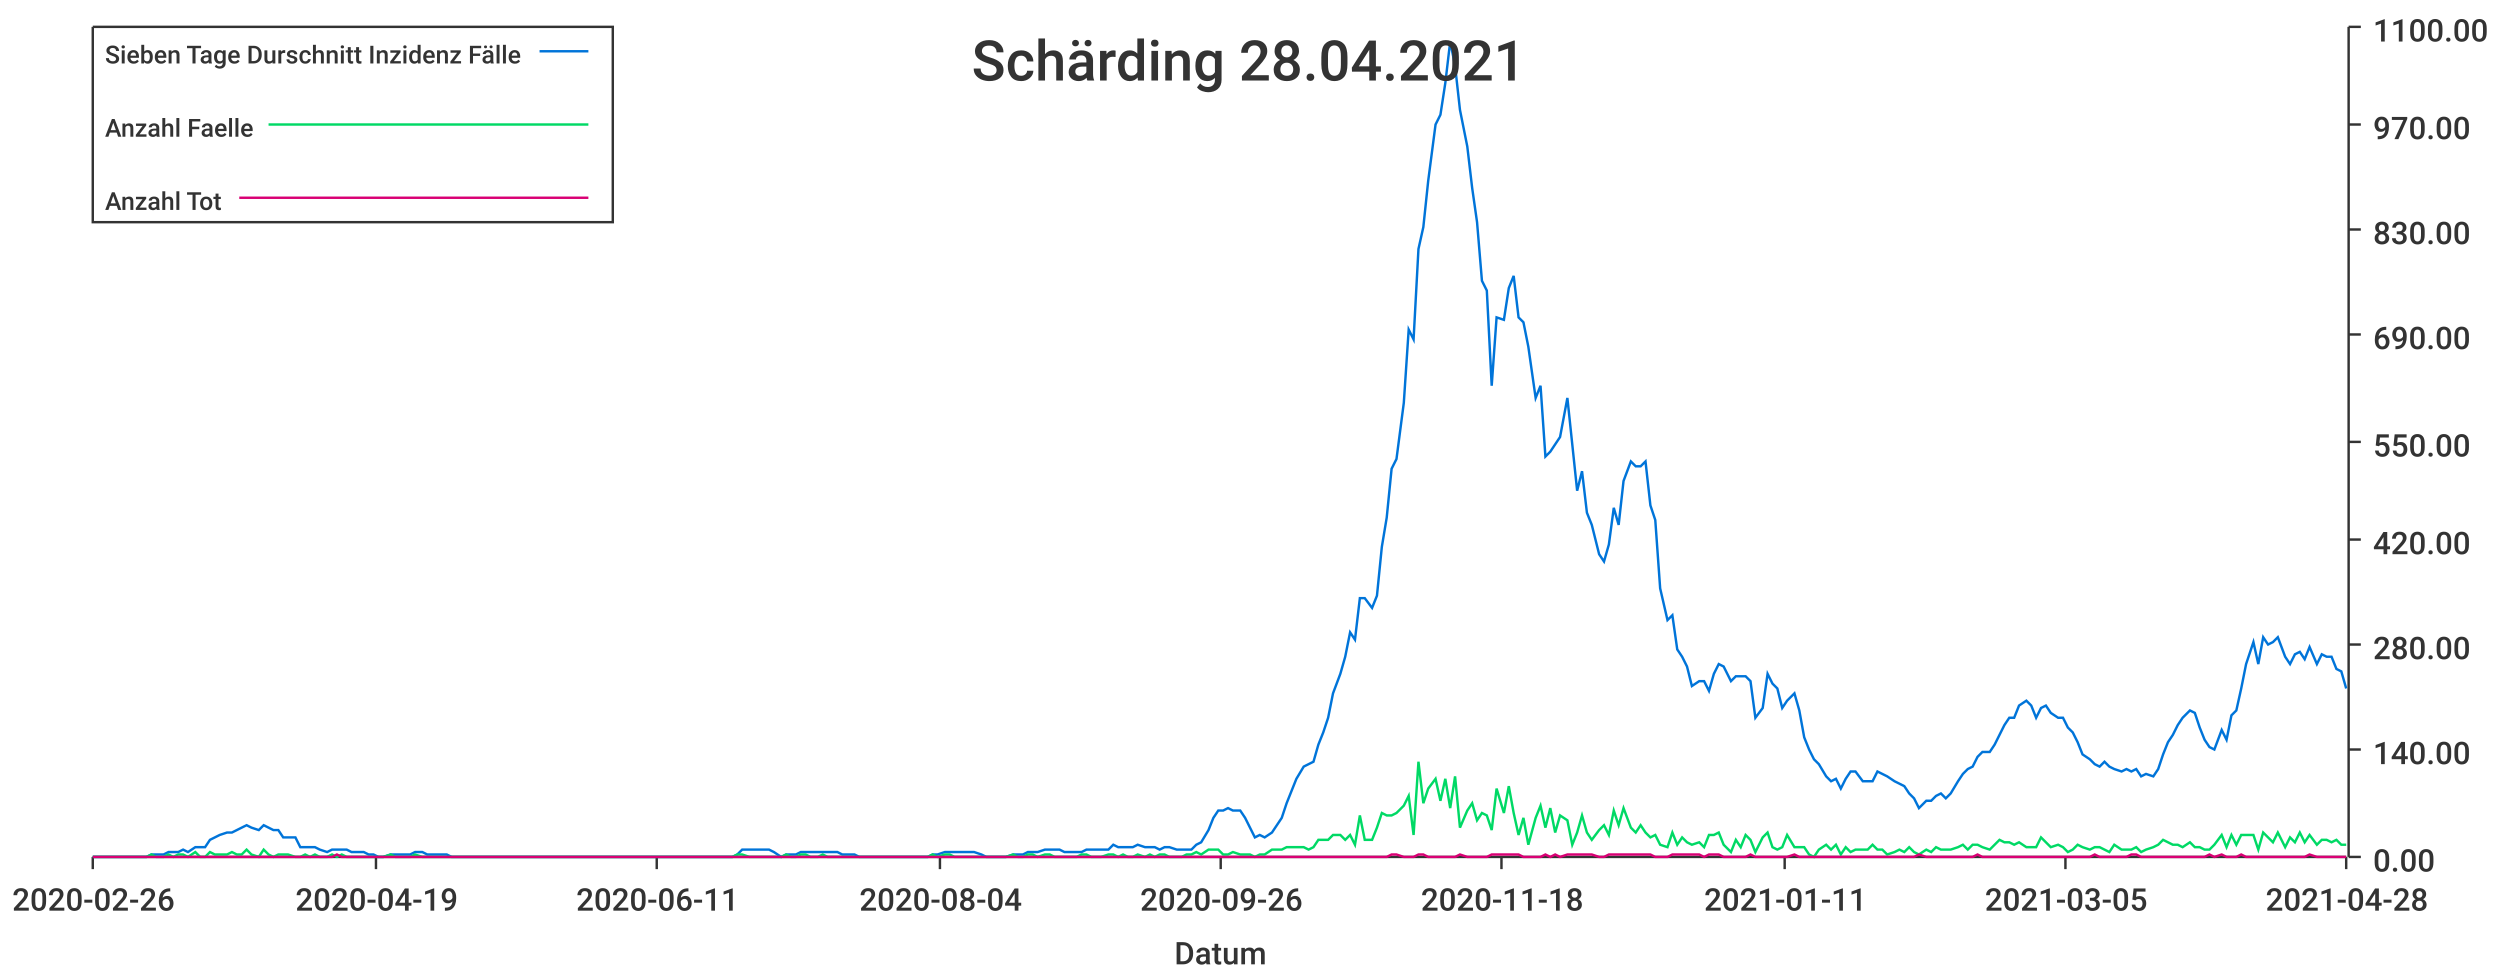
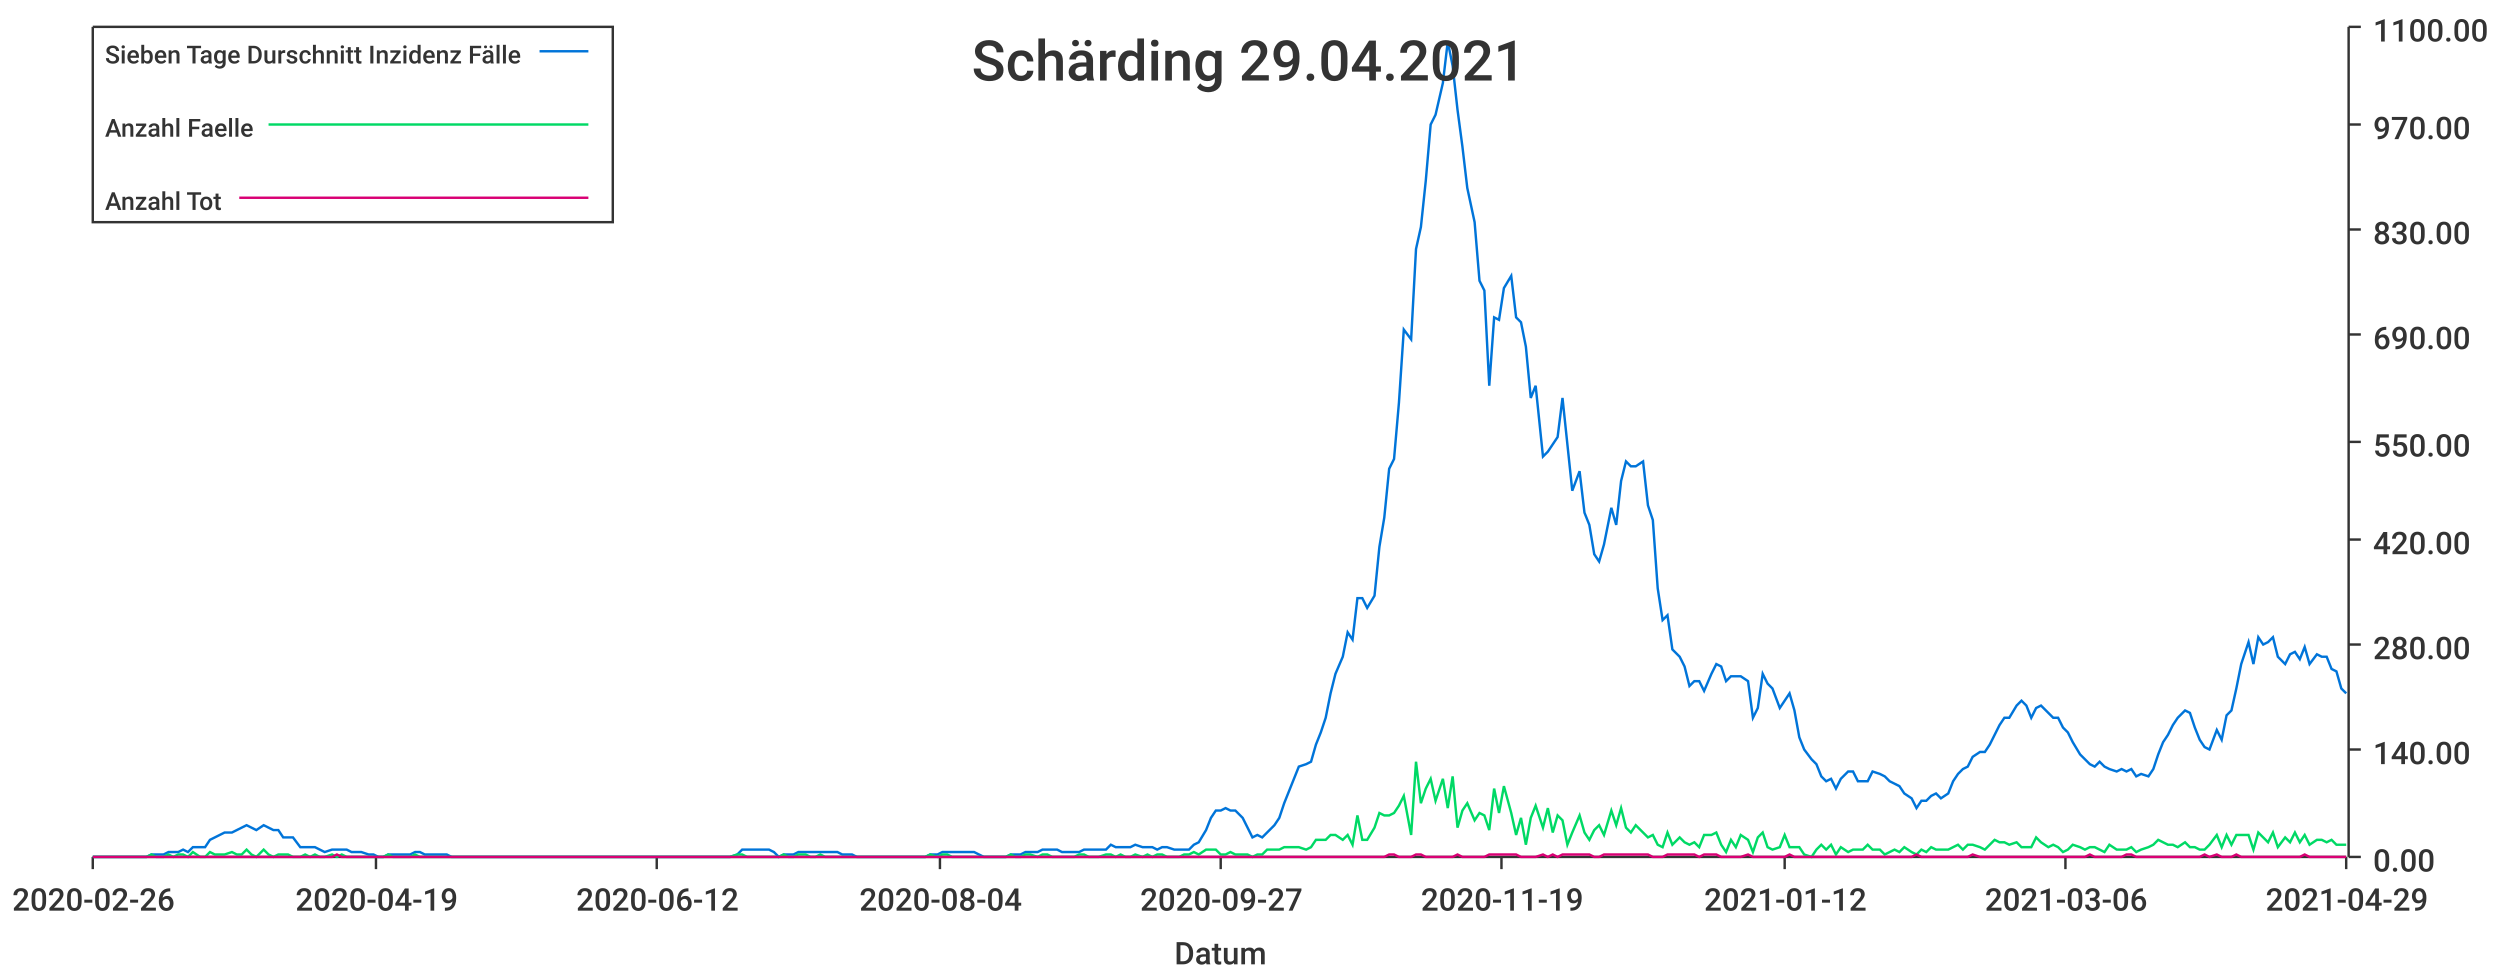
<svg xmlns="http://www.w3.org/2000/svg" width="1024" height="400">\n<path d="M 0 0 L 1024 0 L 1024 400 L 0 400 L 0 0" style="stroke-width:0;stroke:rgba(255,255,255,1.0);fill:rgba(255,255,255,1.0)" />
  <path d="M 38 11 L 961 11 L 961 351 L 38 351 L 38 11" style="stroke-width:0;stroke:rgba(255,255,255,1.0);fill:rgba(255,255,255,1.0)" />
  <path d="M 38 351 L 961 351" style="stroke-width:1;stroke:rgba(51,51,51,1.0);fill:none" />
  <path d="M 38 351 L 38 356" style="stroke-width:1;stroke:rgba(51,51,51,1.0);fill:none" />
  <text x="5" y="373" style="stroke-width:0;stroke:none;fill:rgba(51,51,51,1.0);font-size:12.8px;font-family:'Roboto Medium',sans-serif">2020-02-26</text>
  <path d="M 154 351 L 154 356" style="stroke-width:1;stroke:rgba(51,51,51,1.0);fill:none" />
  <text x="121" y="373" style="stroke-width:0;stroke:none;fill:rgba(51,51,51,1.0);font-size:12.8px;font-family:'Roboto Medium',sans-serif">2020-04-19</text>
  <path d="M 269 351 L 269 356" style="stroke-width:1;stroke:rgba(51,51,51,1.0);fill:none" />
-   <text x="236" y="373" style="stroke-width:0;stroke:none;fill:rgba(51,51,51,1.0);font-size:12.8px;font-family:'Roboto Medium',sans-serif">2020-06-11</text>
+   <text x="236" y="373" style="stroke-width:0;stroke:none;fill:rgba(51,51,51,1.0);font-size:12.8px;font-family:'Roboto Medium',sans-serif">2020-06-12</text>
  <path d="M 385 351 L 385 356" style="stroke-width:1;stroke:rgba(51,51,51,1.0);fill:none" />
  <text x="352" y="373" style="stroke-width:0;stroke:none;fill:rgba(51,51,51,1.0);font-size:12.8px;font-family:'Roboto Medium',sans-serif">2020-08-04</text>
  <path d="M 500 351 L 500 356" style="stroke-width:1;stroke:rgba(51,51,51,1.0);fill:none" />
-   <text x="467" y="373" style="stroke-width:0;stroke:none;fill:rgba(51,51,51,1.0);font-size:12.8px;font-family:'Roboto Medium',sans-serif">2020-09-26</text>
+   <text x="467" y="373" style="stroke-width:0;stroke:none;fill:rgba(51,51,51,1.0);font-size:12.8px;font-family:'Roboto Medium',sans-serif">2020-09-27</text>
  <path d="M 615 351 L 615 356" style="stroke-width:1;stroke:rgba(51,51,51,1.0);fill:none" />
-   <text x="582" y="373" style="stroke-width:0;stroke:none;fill:rgba(51,51,51,1.0);font-size:12.8px;font-family:'Roboto Medium',sans-serif">2020-11-18</text>
+   <text x="582" y="373" style="stroke-width:0;stroke:none;fill:rgba(51,51,51,1.0);font-size:12.8px;font-family:'Roboto Medium',sans-serif">2020-11-19</text>
  <path d="M 731 351 L 731 356" style="stroke-width:1;stroke:rgba(51,51,51,1.0);fill:none" />
-   <text x="698" y="373" style="stroke-width:0;stroke:none;fill:rgba(51,51,51,1.0);font-size:12.8px;font-family:'Roboto Medium',sans-serif">2021-01-11</text>
+   <text x="698" y="373" style="stroke-width:0;stroke:none;fill:rgba(51,51,51,1.0);font-size:12.8px;font-family:'Roboto Medium',sans-serif">2021-01-12</text>
  <path d="M 846 351 L 846 356" style="stroke-width:1;stroke:rgba(51,51,51,1.0);fill:none" />
-   <text x="813" y="373" style="stroke-width:0;stroke:none;fill:rgba(51,51,51,1.0);font-size:12.8px;font-family:'Roboto Medium',sans-serif">2021-03-05</text>
+   <text x="813" y="373" style="stroke-width:0;stroke:none;fill:rgba(51,51,51,1.0);font-size:12.8px;font-family:'Roboto Medium',sans-serif">2021-03-06</text>
  <path d="M 961 351 L 961 356" style="stroke-width:1;stroke:rgba(51,51,51,1.0);fill:none" />
-   <text x="928" y="373" style="stroke-width:0;stroke:none;fill:rgba(51,51,51,1.0);font-size:12.8px;font-family:'Roboto Medium',sans-serif">2021-04-28</text>
+   <text x="928" y="373" style="stroke-width:0;stroke:none;fill:rgba(51,51,51,1.0);font-size:12.8px;font-family:'Roboto Medium',sans-serif">2021-04-29</text>
  <text x="481" y="395" style="stroke-width:0;stroke:none;fill:rgba(51,51,51,1.0);font-size:12.8px;font-family:'Roboto Medium',sans-serif">Datum</text>
  <path d="M 962 351 L 962 11" style="stroke-width:1;stroke:rgba(51,51,51,1.0);fill:none" />
  <path d="M 962 351 L 967 351" style="stroke-width:1;stroke:rgba(51,51,51,1.0);fill:none" />
  <text x="972" y="357" style="stroke-width:0;stroke:none;fill:rgba(51,51,51,1.0);font-size:12.8px;font-family:'Roboto Medium',sans-serif">0.00</text>
  <path d="M 962 307 L 967 307" style="stroke-width:1;stroke:rgba(51,51,51,1.0);fill:none" />
  <text x="972" y="313" style="stroke-width:0;stroke:none;fill:rgba(51,51,51,1.0);font-size:12.8px;font-family:'Roboto Medium',sans-serif">140.00</text>
  <path d="M 962 264 L 967 264" style="stroke-width:1;stroke:rgba(51,51,51,1.0);fill:none" />
  <text x="972" y="270" style="stroke-width:0;stroke:none;fill:rgba(51,51,51,1.0);font-size:12.8px;font-family:'Roboto Medium',sans-serif">280.00</text>
  <path d="M 962 221 L 967 221" style="stroke-width:1;stroke:rgba(51,51,51,1.0);fill:none" />
  <text x="972" y="227" style="stroke-width:0;stroke:none;fill:rgba(51,51,51,1.0);font-size:12.8px;font-family:'Roboto Medium',sans-serif">420.00</text>
  <path d="M 962 181 L 967 181" style="stroke-width:1;stroke:rgba(51,51,51,1.0);fill:none" />
  <text x="972" y="187" style="stroke-width:0;stroke:none;fill:rgba(51,51,51,1.0);font-size:12.8px;font-family:'Roboto Medium',sans-serif">550.00</text>
  <path d="M 962 137 L 967 137" style="stroke-width:1;stroke:rgba(51,51,51,1.0);fill:none" />
  <text x="972" y="143" style="stroke-width:0;stroke:none;fill:rgba(51,51,51,1.0);font-size:12.8px;font-family:'Roboto Medium',sans-serif">690.00</text>
  <path d="M 962 94 L 967 94" style="stroke-width:1;stroke:rgba(51,51,51,1.0);fill:none" />
  <text x="972" y="100" style="stroke-width:0;stroke:none;fill:rgba(51,51,51,1.0);font-size:12.8px;font-family:'Roboto Medium',sans-serif">830.00</text>
  <path d="M 962 51 L 967 51" style="stroke-width:1;stroke:rgba(51,51,51,1.0);fill:none" />
  <text x="972" y="57" style="stroke-width:0;stroke:none;fill:rgba(51,51,51,1.0);font-size:12.8px;font-family:'Roboto Medium',sans-serif">970.00</text>
  <path d="M 962 11 L 967 11" style="stroke-width:1;stroke:rgba(51,51,51,1.0);fill:none" />
  <text x="972" y="17" style="stroke-width:0;stroke:none;fill:rgba(51,51,51,1.0);font-size:12.8px;font-family:'Roboto Medium',sans-serif">1100.00</text>
-   <path d="M 38 351 L 41 351 L 43 351 L 45 351 L 47 351 L 49 351 L 51 351 L 54 351 L 56 351 L 58 351 L 60 351 L 62 350 L 64 350 L 67 350 L 69 349 L 71 349 L 73 349 L 75 348 L 77 349 L 80 347 L 82 347 L 84 347 L 86 344 L 88 343 L 90 342 L 93 341 L 95 341 L 97 340 L 99 339 L 101 338 L 103 339 L 106 340 L 108 338 L 110 339 L 112 340 L 114 340 L 116 343 L 118 343 L 121 343 L 123 347 L 125 347 L 127 347 L 129 347 L 131 348 L 134 349 L 136 348 L 138 348 L 140 348 L 142 348 L 144 349 L 147 349 L 149 349 L 151 350 L 153 350 L 155 351 L 157 351 L 160 350 L 162 350 L 164 350 L 166 350 L 168 350 L 170 349 L 173 349 L 175 350 L 177 350 L 179 350 L 181 350 L 183 350 L 185 351 L 188 351 L 190 351 L 192 351 L 194 351 L 196 351 L 198 351 L 201 351 L 203 351 L 205 351 L 207 351 L 209 351 L 211 351 L 214 351 L 216 351 L 218 351 L 220 351 L 222 351 L 224 351 L 227 351 L 229 351 L 231 351 L 233 351 L 235 351 L 237 351 L 240 351 L 242 351 L 244 351 L 246 351 L 248 351 L 250 351 L 252 351 L 255 351 L 257 351 L 259 351 L 261 351 L 263 351 L 265 351 L 268 351 L 270 351 L 272 351 L 274 351 L 276 351 L 278 351 L 281 351 L 283 351 L 285 351 L 287 351 L 289 351 L 291 351 L 294 351 L 296 351 L 298 351 L 300 351 L 302 350 L 304 348 L 307 348 L 309 348 L 311 348 L 313 348 L 315 348 L 317 349 L 320 351 L 322 350 L 324 350 L 326 350 L 328 349 L 330 349 L 332 349 L 335 349 L 337 349 L 339 349 L 341 349 L 343 349 L 345 350 L 348 350 L 350 350 L 352 351 L 354 351 L 356 351 L 358 351 L 361 351 L 363 351 L 365 351 L 367 351 L 369 351 L 371 351 L 374 351 L 376 351 L 378 351 L 380 351 L 382 350 L 384 350 L 387 349 L 389 349 L 391 349 L 393 349 L 395 349 L 397 349 L 399 349 L 402 350 L 404 351 L 406 351 L 408 351 L 410 351 L 412 351 L 415 350 L 417 350 L 419 350 L 421 349 L 423 349 L 425 349 L 428 348 L 430 348 L 432 348 L 434 348 L 436 349 L 438 349 L 441 349 L 443 349 L 445 348 L 447 348 L 449 348 L 451 348 L 454 348 L 456 346 L 458 347 L 460 347 L 462 347 L 464 347 L 466 346 L 469 347 L 471 347 L 473 347 L 475 348 L 477 347 L 479 347 L 482 348 L 484 348 L 486 348 L 488 348 L 490 346 L 492 345 L 495 340 L 497 335 L 499 332 L 501 332 L 503 331 L 505 332 L 508 332 L 510 335 L 512 339 L 514 343 L 516 342 L 518 343 L 521 341 L 523 338 L 525 335 L 527 329 L 529 324 L 531 319 L 534 314 L 536 313 L 538 312 L 540 305 L 542 300 L 544 294 L 546 284 L 549 276 L 551 269 L 553 259 L 555 262 L 557 245 L 559 245 L 562 249 L 564 244 L 566 224 L 568 212 L 570 192 L 572 188 L 575 165 L 577 135 L 579 139 L 581 102 L 583 93 L 585 74 L 588 51 L 590 47 L 592 34 L 594 17 L 596 27 L 598 45 L 601 60 L 603 77 L 605 91 L 607 115 L 609 119 L 611 158 L 613 130 L 616 131 L 618 118 L 620 113 L 622 130 L 624 132 L 626 142 L 629 163 L 631 158 L 633 187 L 635 185 L 637 182 L 639 179 L 642 163 L 644 182 L 646 201 L 648 193 L 650 210 L 652 215 L 655 227 L 657 230 L 659 223 L 661 208 L 663 215 L 665 197 L 668 189 L 670 191 L 672 191 L 674 189 L 676 207 L 678 213 L 680 241 L 683 254 L 685 252 L 687 266 L 689 269 L 691 273 L 693 281 L 696 279 L 698 279 L 700 283 L 702 276 L 704 272 L 706 273 L 709 279 L 711 277 L 713 277 L 715 277 L 717 279 L 719 294 L 722 290 L 724 276 L 726 280 L 728 282 L 730 290 L 732 287 L 735 284 L 737 291 L 739 302 L 741 307 L 743 311 L 745 313 L 748 318 L 750 320 L 752 319 L 754 323 L 756 319 L 758 316 L 760 316 L 763 320 L 765 320 L 767 320 L 769 316 L 771 317 L 773 318 L 776 320 L 778 321 L 780 322 L 782 325 L 784 327 L 786 331 L 789 328 L 791 328 L 793 326 L 795 325 L 797 327 L 799 325 L 802 320 L 804 317 L 806 315 L 808 314 L 810 310 L 812 308 L 815 308 L 817 305 L 819 301 L 821 297 L 823 294 L 825 294 L 827 289 L 830 287 L 832 289 L 834 294 L 836 290 L 838 289 L 840 292 L 843 294 L 845 294 L 847 298 L 849 300 L 851 304 L 853 309 L 856 311 L 858 313 L 860 314 L 862 312 L 864 314 L 866 315 L 869 316 L 871 315 L 873 316 L 875 315 L 877 318 L 879 317 L 882 318 L 884 315 L 886 309 L 888 304 L 890 301 L 892 297 L 894 294 L 897 291 L 899 292 L 901 298 L 903 303 L 905 306 L 907 307 L 910 299 L 912 303 L 914 293 L 916 291 L 918 282 L 920 272 L 923 263 L 925 272 L 927 261 L 929 264 L 931 263 L 933 261 L 936 269 L 938 272 L 940 268 L 942 267 L 944 270 L 946 265 L 949 272 L 951 268 L 953 269 L 955 269 L 957 274 L 959 275 L 961 282" style="stroke-width:1;stroke:rgba(0,116,217,1.0);fill:none" />
-   <path d="M 38 351 L 41 351 L 43 351 L 45 351 L 47 351 L 49 351 L 51 351 L 54 351 L 56 351 L 58 351 L 60 351 L 62 350 L 64 351 L 67 351 L 69 350 L 71 351 L 73 350 L 75 350 L 77 351 L 80 349 L 82 351 L 84 351 L 86 349 L 88 350 L 90 350 L 93 350 L 95 349 L 97 350 L 99 350 L 101 348 L 103 350 L 106 351 L 108 348 L 110 350 L 112 351 L 114 350 L 116 350 L 118 350 L 121 351 L 123 351 L 125 350 L 127 351 L 129 350 L 131 351 L 134 351 L 136 350 L 138 351 L 140 350 L 142 351 L 144 351 L 147 351 L 149 351 L 151 351 L 153 351 L 155 351 L 157 351 L 160 350 L 162 351 L 164 351 L 166 351 L 168 351 L 170 350 L 173 351 L 175 351 L 177 351 L 179 351 L 181 351 L 183 351 L 185 351 L 188 351 L 190 351 L 192 351 L 194 351 L 196 351 L 198 351 L 201 351 L 203 351 L 205 351 L 207 351 L 209 351 L 211 351 L 214 351 L 216 351 L 218 351 L 220 351 L 222 351 L 224 351 L 227 351 L 229 351 L 231 351 L 233 351 L 235 351 L 237 351 L 240 351 L 242 351 L 244 351 L 246 351 L 248 351 L 250 351 L 252 351 L 255 351 L 257 351 L 259 351 L 261 351 L 263 351 L 265 351 L 268 351 L 270 351 L 272 351 L 274 351 L 276 351 L 278 351 L 281 351 L 283 351 L 285 351 L 287 351 L 289 351 L 291 351 L 294 351 L 296 351 L 298 351 L 300 351 L 302 350 L 304 350 L 307 351 L 309 351 L 311 351 L 313 351 L 315 351 L 317 351 L 320 351 L 322 350 L 324 351 L 326 351 L 328 350 L 330 350 L 332 351 L 335 351 L 337 350 L 339 351 L 341 351 L 343 351 L 345 351 L 348 351 L 350 351 L 352 351 L 354 351 L 356 351 L 358 351 L 361 351 L 363 351 L 365 351 L 367 351 L 369 351 L 371 351 L 374 351 L 376 351 L 378 351 L 380 351 L 382 350 L 384 351 L 387 350 L 389 350 L 391 351 L 393 351 L 395 351 L 397 351 L 399 351 L 402 351 L 404 351 L 406 351 L 408 351 L 410 351 L 412 351 L 415 350 L 417 351 L 419 351 L 421 350 L 423 350 L 425 351 L 428 350 L 430 350 L 432 351 L 434 351 L 436 351 L 438 351 L 441 351 L 443 350 L 445 350 L 447 351 L 449 351 L 451 351 L 454 350 L 456 350 L 458 351 L 460 350 L 462 351 L 464 351 L 466 350 L 469 351 L 471 350 L 473 351 L 475 350 L 477 350 L 479 351 L 482 351 L 484 351 L 486 350 L 488 350 L 490 349 L 492 350 L 495 348 L 497 348 L 499 348 L 501 350 L 503 350 L 505 349 L 508 350 L 510 350 L 512 350 L 514 351 L 516 350 L 518 350 L 521 348 L 523 348 L 525 348 L 527 347 L 529 347 L 531 347 L 534 347 L 536 348 L 538 347 L 540 344 L 542 344 L 544 344 L 546 342 L 549 342 L 551 344 L 553 342 L 555 346 L 557 334 L 559 344 L 562 344 L 564 339 L 566 333 L 568 334 L 570 334 L 572 333 L 575 330 L 577 326 L 579 342 L 581 312 L 583 329 L 585 323 L 588 319 L 590 328 L 592 319 L 594 331 L 596 318 L 598 339 L 601 332 L 603 329 L 605 336 L 607 333 L 609 334 L 611 340 L 613 323 L 616 333 L 618 322 L 620 333 L 622 342 L 624 335 L 626 346 L 629 335 L 631 330 L 633 339 L 635 331 L 637 341 L 639 334 L 642 336 L 644 346 L 646 341 L 648 334 L 650 341 L 652 344 L 655 340 L 657 338 L 659 342 L 661 332 L 663 338 L 665 331 L 668 339 L 670 341 L 672 338 L 674 341 L 676 343 L 678 342 L 680 346 L 683 347 L 685 341 L 687 346 L 689 343 L 691 345 L 693 346 L 696 345 L 698 347 L 700 342 L 702 342 L 704 341 L 706 346 L 709 349 L 711 344 L 713 347 L 715 342 L 717 344 L 719 349 L 722 343 L 724 341 L 726 347 L 728 348 L 730 347 L 732 342 L 735 347 L 737 347 L 739 347 L 741 350 L 743 351 L 745 348 L 748 346 L 750 348 L 752 346 L 754 350 L 756 347 L 758 349 L 760 348 L 763 348 L 765 348 L 767 346 L 769 348 L 771 348 L 773 350 L 776 349 L 778 348 L 780 349 L 782 347 L 784 349 L 786 350 L 789 348 L 791 349 L 793 347 L 795 348 L 797 348 L 799 348 L 802 347 L 804 346 L 806 348 L 808 346 L 810 346 L 812 347 L 815 348 L 817 346 L 819 344 L 821 345 L 823 345 L 825 346 L 827 345 L 830 347 L 832 347 L 834 347 L 836 343 L 838 345 L 840 347 L 843 346 L 845 347 L 847 349 L 849 348 L 851 346 L 853 347 L 856 348 L 858 347 L 860 347 L 862 348 L 864 349 L 866 346 L 869 348 L 871 348 L 873 348 L 875 347 L 877 349 L 879 348 L 882 347 L 884 346 L 886 344 L 888 345 L 890 346 L 892 346 L 894 347 L 897 345 L 899 347 L 901 347 L 903 348 L 905 348 L 907 346 L 910 342 L 912 347 L 914 342 L 916 346 L 918 342 L 920 342 L 923 342 L 925 348 L 927 341 L 929 343 L 931 345 L 933 341 L 936 347 L 938 343 L 940 345 L 942 341 L 944 345 L 946 342 L 949 346 L 951 344 L 953 344 L 955 345 L 957 344 L 959 346 L 961 346" style="stroke-width:1;stroke:rgba(0,217,101,1.0);fill:none" />
-   <path d="M 38 351 L 41 351 L 43 351 L 45 351 L 47 351 L 49 351 L 51 351 L 54 351 L 56 351 L 58 351 L 60 351 L 62 351 L 64 351 L 67 351 L 69 351 L 71 351 L 73 351 L 75 351 L 77 351 L 80 351 L 82 351 L 84 351 L 86 351 L 88 351 L 90 351 L 93 351 L 95 351 L 97 351 L 99 351 L 101 351 L 103 351 L 106 351 L 108 351 L 110 351 L 112 351 L 114 351 L 116 351 L 118 351 L 121 351 L 123 351 L 125 351 L 127 351 L 129 351 L 131 351 L 134 351 L 136 351 L 138 350 L 140 351 L 142 351 L 144 351 L 147 351 L 149 351 L 151 351 L 153 351 L 155 351 L 157 351 L 160 351 L 162 351 L 164 351 L 166 351 L 168 351 L 170 351 L 173 351 L 175 351 L 177 351 L 179 351 L 181 351 L 183 351 L 185 351 L 188 351 L 190 351 L 192 351 L 194 351 L 196 351 L 198 351 L 201 351 L 203 351 L 205 351 L 207 351 L 209 351 L 211 351 L 214 351 L 216 351 L 218 351 L 220 351 L 222 351 L 224 351 L 227 351 L 229 351 L 231 351 L 233 351 L 235 351 L 237 351 L 240 351 L 242 351 L 244 351 L 246 351 L 248 351 L 250 351 L 252 351 L 255 351 L 257 351 L 259 351 L 261 351 L 263 351 L 265 351 L 268 351 L 270 351 L 272 351 L 274 351 L 276 351 L 278 351 L 281 351 L 283 351 L 285 351 L 287 351 L 289 351 L 291 351 L 294 351 L 296 351 L 298 351 L 300 351 L 302 351 L 304 351 L 307 351 L 309 351 L 311 351 L 313 351 L 315 351 L 317 351 L 320 351 L 322 351 L 324 351 L 326 351 L 328 351 L 330 351 L 332 351 L 335 351 L 337 351 L 339 351 L 341 351 L 343 351 L 345 351 L 348 351 L 350 351 L 352 351 L 354 351 L 356 351 L 358 351 L 361 351 L 363 351 L 365 351 L 367 351 L 369 351 L 371 351 L 374 351 L 376 351 L 378 351 L 380 351 L 382 351 L 384 351 L 387 351 L 389 351 L 391 351 L 393 351 L 395 351 L 397 351 L 399 351 L 402 351 L 404 351 L 406 351 L 408 351 L 410 351 L 412 351 L 415 351 L 417 351 L 419 351 L 421 351 L 423 351 L 425 351 L 428 351 L 430 351 L 432 351 L 434 351 L 436 351 L 438 351 L 441 351 L 443 351 L 445 351 L 447 351 L 449 351 L 451 351 L 454 351 L 456 351 L 458 351 L 460 351 L 462 351 L 464 351 L 466 351 L 469 351 L 471 351 L 473 351 L 475 351 L 477 351 L 479 351 L 482 351 L 484 351 L 486 351 L 488 351 L 490 351 L 492 351 L 495 351 L 497 351 L 499 351 L 501 351 L 503 351 L 505 351 L 508 351 L 510 351 L 512 351 L 514 351 L 516 351 L 518 351 L 521 351 L 523 351 L 525 351 L 527 351 L 529 351 L 531 351 L 534 351 L 536 351 L 538 351 L 540 351 L 542 351 L 544 351 L 546 351 L 549 351 L 551 351 L 553 351 L 555 351 L 557 351 L 559 351 L 562 351 L 564 351 L 566 351 L 568 351 L 570 350 L 572 350 L 575 351 L 577 351 L 579 351 L 581 350 L 583 350 L 585 351 L 588 351 L 590 351 L 592 351 L 594 351 L 596 351 L 598 350 L 601 351 L 603 351 L 605 351 L 607 351 L 609 351 L 611 350 L 613 350 L 616 350 L 618 350 L 620 350 L 622 350 L 624 351 L 626 351 L 629 351 L 631 351 L 633 350 L 635 351 L 637 350 L 639 351 L 642 350 L 644 350 L 646 350 L 648 350 L 650 350 L 652 350 L 655 351 L 657 351 L 659 350 L 661 350 L 663 350 L 665 350 L 668 350 L 670 350 L 672 350 L 674 350 L 676 350 L 678 351 L 680 351 L 683 351 L 685 350 L 687 350 L 689 350 L 691 350 L 693 350 L 696 350 L 698 351 L 700 350 L 702 350 L 704 350 L 706 351 L 709 351 L 711 351 L 713 351 L 715 351 L 717 350 L 719 351 L 722 351 L 724 351 L 726 351 L 728 351 L 730 351 L 732 351 L 735 350 L 737 351 L 739 351 L 741 351 L 743 351 L 745 351 L 748 351 L 750 351 L 752 351 L 754 351 L 756 351 L 758 351 L 760 351 L 763 351 L 765 351 L 767 351 L 769 351 L 771 351 L 773 351 L 776 351 L 778 351 L 780 351 L 782 351 L 784 351 L 786 350 L 789 351 L 791 351 L 793 351 L 795 351 L 797 351 L 799 351 L 802 351 L 804 351 L 806 351 L 808 351 L 810 350 L 812 351 L 815 351 L 817 351 L 819 351 L 821 351 L 823 351 L 825 351 L 827 351 L 830 351 L 832 351 L 834 351 L 836 351 L 838 351 L 840 351 L 843 351 L 845 351 L 847 351 L 849 351 L 851 351 L 853 351 L 856 351 L 858 350 L 860 351 L 862 351 L 864 351 L 866 351 L 869 351 L 871 351 L 873 350 L 875 350 L 877 351 L 879 351 L 882 351 L 884 351 L 886 351 L 888 351 L 890 351 L 892 351 L 894 351 L 897 351 L 899 351 L 901 351 L 903 351 L 905 350 L 907 351 L 910 350 L 912 351 L 914 351 L 916 351 L 918 350 L 920 351 L 923 351 L 925 351 L 927 351 L 929 351 L 931 351 L 933 351 L 936 351 L 938 351 L 940 351 L 942 351 L 944 351 L 946 350 L 949 351 L 951 351 L 953 351 L 955 351 L 957 351 L 959 351 L 961 351" style="stroke-width:1;stroke:rgba(217,0,116,1.0);fill:none" />
-   <text x="398" y="33" style="stroke-width:0;stroke:none;fill:rgba(51,51,51,1.0);font-size:23.0px;font-family:'Roboto Medium',sans-serif">Schärding 28.04.2021</text>
+   <path d="M 38 351 L 41 351 L 43 351 L 45 351 L 47 351 L 49 351 L 51 351 L 54 351 L 56 351 L 58 351 L 60 351 L 62 350 L 64 350 L 67 350 L 69 349 L 71 349 L 73 349 L 75 348 L 77 349 L 79 347 L 82 347 L 84 347 L 86 344 L 88 343 L 90 342 L 92 341 L 95 341 L 97 340 L 99 339 L 101 338 L 103 339 L 105 340 L 108 338 L 110 339 L 112 340 L 114 340 L 116 343 L 118 343 L 120 343 L 123 347 L 125 347 L 127 347 L 129 347 L 131 348 L 133 349 L 136 348 L 138 348 L 140 348 L 142 348 L 144 349 L 146 349 L 148 349 L 151 350 L 153 350 L 155 351 L 157 351 L 159 350 L 161 350 L 164 350 L 166 350 L 168 350 L 170 349 L 172 349 L 174 350 L 177 350 L 179 350 L 181 350 L 183 350 L 185 351 L 187 351 L 189 351 L 192 351 L 194 351 L 196 351 L 198 351 L 200 351 L 202 351 L 205 351 L 207 351 L 209 351 L 211 351 L 213 351 L 215 351 L 217 351 L 220 351 L 222 351 L 224 351 L 226 351 L 228 351 L 230 351 L 233 351 L 235 351 L 237 351 L 239 351 L 241 351 L 243 351 L 246 351 L 248 351 L 250 351 L 252 351 L 254 351 L 256 351 L 258 351 L 261 351 L 263 351 L 265 351 L 267 351 L 269 351 L 271 351 L 274 351 L 276 351 L 278 351 L 280 351 L 282 351 L 284 351 L 287 351 L 289 351 L 291 351 L 293 351 L 295 351 L 297 351 L 299 351 L 302 350 L 304 348 L 306 348 L 308 348 L 310 348 L 312 348 L 315 348 L 317 349 L 319 351 L 321 350 L 323 350 L 325 350 L 327 349 L 330 349 L 332 349 L 334 349 L 336 349 L 338 349 L 340 349 L 343 349 L 345 350 L 347 350 L 349 350 L 351 351 L 353 351 L 356 351 L 358 351 L 360 351 L 362 351 L 364 351 L 366 351 L 368 351 L 371 351 L 373 351 L 375 351 L 377 351 L 379 351 L 381 350 L 384 350 L 386 349 L 388 349 L 390 349 L 392 349 L 394 349 L 396 349 L 399 349 L 401 350 L 403 351 L 405 351 L 407 351 L 409 351 L 412 351 L 414 350 L 416 350 L 418 350 L 420 349 L 422 349 L 425 349 L 427 348 L 429 348 L 431 348 L 433 348 L 435 349 L 437 349 L 440 349 L 442 349 L 444 348 L 446 348 L 448 348 L 450 348 L 453 348 L 455 346 L 457 347 L 459 347 L 461 347 L 463 347 L 465 346 L 468 347 L 470 347 L 472 347 L 474 348 L 476 347 L 478 347 L 481 348 L 483 348 L 485 348 L 487 348 L 489 346 L 491 345 L 494 340 L 496 335 L 498 332 L 500 332 L 502 331 L 504 332 L 506 332 L 509 335 L 511 339 L 513 343 L 515 342 L 517 343 L 519 341 L 522 338 L 524 335 L 526 329 L 528 324 L 530 319 L 532 314 L 535 313 L 537 312 L 539 305 L 541 300 L 543 294 L 545 284 L 547 276 L 550 269 L 552 259 L 554 262 L 556 245 L 558 245 L 560 249 L 563 244 L 565 224 L 567 212 L 569 192 L 571 188 L 573 165 L 575 135 L 578 139 L 580 102 L 582 93 L 584 74 L 586 51 L 588 47 L 591 34 L 593 17 L 595 27 L 597 45 L 599 60 L 601 77 L 604 91 L 606 115 L 608 119 L 610 158 L 612 130 L 614 131 L 616 118 L 619 113 L 621 130 L 623 132 L 625 142 L 627 163 L 629 158 L 632 187 L 634 185 L 636 182 L 638 179 L 640 163 L 642 182 L 644 201 L 647 193 L 649 210 L 651 215 L 653 227 L 655 230 L 657 223 L 660 208 L 662 215 L 664 197 L 666 189 L 668 191 L 670 191 L 673 189 L 675 207 L 677 213 L 679 241 L 681 254 L 683 252 L 685 266 L 688 269 L 690 273 L 692 281 L 694 279 L 696 279 L 698 283 L 701 276 L 703 272 L 705 273 L 707 279 L 709 277 L 711 277 L 713 277 L 716 279 L 718 294 L 720 290 L 722 276 L 724 280 L 726 282 L 729 290 L 731 287 L 733 284 L 735 291 L 737 302 L 739 307 L 742 311 L 744 313 L 746 318 L 748 320 L 750 319 L 752 323 L 754 319 L 757 316 L 759 316 L 761 320 L 763 320 L 765 320 L 767 316 L 770 317 L 772 318 L 774 320 L 776 321 L 778 322 L 780 325 L 783 327 L 785 331 L 787 328 L 789 328 L 791 326 L 793 325 L 795 327 L 798 325 L 800 320 L 802 317 L 804 315 L 806 314 L 808 310 L 811 308 L 813 308 L 815 305 L 817 301 L 819 297 L 821 294 L 823 294 L 826 289 L 828 287 L 830 289 L 832 294 L 834 290 L 836 289 L 839 292 L 841 294 L 843 294 L 845 298 L 847 300 L 849 304 L 852 309 L 854 311 L 856 313 L 858 314 L 860 312 L 862 314 L 864 315 L 867 316 L 869 315 L 871 316 L 873 315 L 875 318 L 877 317 L 880 318 L 882 315 L 884 309 L 886 304 L 888 301 L 890 297 L 892 294 L 895 291 L 897 292 L 899 298 L 901 303 L 903 306 L 905 307 L 908 299 L 910 303 L 912 293 L 914 291 L 916 282 L 918 272 L 921 263 L 923 272 L 925 261 L 927 264 L 929 263 L 931 261 L 933 269 L 936 272 L 938 268 L 940 267 L 942 270 L 944 265 L 946 272 L 949 268 L 951 269 L 953 269 L 955 274 L 957 275 L 959 282 L 961 284" style="stroke-width:1;stroke:rgba(0,116,217,1.0);fill:none" />
+   <path d="M 38 351 L 41 351 L 43 351 L 45 351 L 47 351 L 49 351 L 51 351 L 54 351 L 56 351 L 58 351 L 60 351 L 62 350 L 64 351 L 67 351 L 69 350 L 71 351 L 73 350 L 75 350 L 77 351 L 79 349 L 82 351 L 84 351 L 86 349 L 88 350 L 90 350 L 92 350 L 95 349 L 97 350 L 99 350 L 101 348 L 103 350 L 105 351 L 108 348 L 110 350 L 112 351 L 114 350 L 116 350 L 118 350 L 120 351 L 123 351 L 125 350 L 127 351 L 129 350 L 131 351 L 133 351 L 136 350 L 138 351 L 140 350 L 142 351 L 144 351 L 146 351 L 148 351 L 151 351 L 153 351 L 155 351 L 157 351 L 159 350 L 161 351 L 164 351 L 166 351 L 168 351 L 170 350 L 172 351 L 174 351 L 177 351 L 179 351 L 181 351 L 183 351 L 185 351 L 187 351 L 189 351 L 192 351 L 194 351 L 196 351 L 198 351 L 200 351 L 202 351 L 205 351 L 207 351 L 209 351 L 211 351 L 213 351 L 215 351 L 217 351 L 220 351 L 222 351 L 224 351 L 226 351 L 228 351 L 230 351 L 233 351 L 235 351 L 237 351 L 239 351 L 241 351 L 243 351 L 246 351 L 248 351 L 250 351 L 252 351 L 254 351 L 256 351 L 258 351 L 261 351 L 263 351 L 265 351 L 267 351 L 269 351 L 271 351 L 274 351 L 276 351 L 278 351 L 280 351 L 282 351 L 284 351 L 287 351 L 289 351 L 291 351 L 293 351 L 295 351 L 297 351 L 299 351 L 302 350 L 304 350 L 306 351 L 308 351 L 310 351 L 312 351 L 315 351 L 317 351 L 319 351 L 321 350 L 323 351 L 325 351 L 327 350 L 330 350 L 332 351 L 334 351 L 336 350 L 338 351 L 340 351 L 343 351 L 345 351 L 347 351 L 349 351 L 351 351 L 353 351 L 356 351 L 358 351 L 360 351 L 362 351 L 364 351 L 366 351 L 368 351 L 371 351 L 373 351 L 375 351 L 377 351 L 379 351 L 381 350 L 384 351 L 386 350 L 388 350 L 390 351 L 392 351 L 394 351 L 396 351 L 399 351 L 401 351 L 403 351 L 405 351 L 407 351 L 409 351 L 412 351 L 414 350 L 416 351 L 418 351 L 420 350 L 422 350 L 425 351 L 427 350 L 429 350 L 431 351 L 433 351 L 435 351 L 437 351 L 440 351 L 442 350 L 444 350 L 446 351 L 448 351 L 450 351 L 453 350 L 455 350 L 457 351 L 459 350 L 461 351 L 463 351 L 465 350 L 468 351 L 470 350 L 472 351 L 474 350 L 476 350 L 478 351 L 481 351 L 483 351 L 485 350 L 487 350 L 489 349 L 491 350 L 494 348 L 496 348 L 498 348 L 500 350 L 502 350 L 504 349 L 506 350 L 509 350 L 511 350 L 513 351 L 515 350 L 517 350 L 519 348 L 522 348 L 524 348 L 526 347 L 528 347 L 530 347 L 532 347 L 535 348 L 537 347 L 539 344 L 541 344 L 543 344 L 545 342 L 547 342 L 550 344 L 552 342 L 554 346 L 556 334 L 558 344 L 560 344 L 563 339 L 565 333 L 567 334 L 569 334 L 571 333 L 573 330 L 575 326 L 578 342 L 580 312 L 582 329 L 584 323 L 586 319 L 588 328 L 591 319 L 593 331 L 595 318 L 597 339 L 599 332 L 601 329 L 604 336 L 606 333 L 608 334 L 610 340 L 612 323 L 614 333 L 616 322 L 619 333 L 621 342 L 623 335 L 625 346 L 627 335 L 629 330 L 632 339 L 634 331 L 636 341 L 638 334 L 640 336 L 642 346 L 644 341 L 647 334 L 649 341 L 651 344 L 653 340 L 655 338 L 657 342 L 660 332 L 662 338 L 664 331 L 666 339 L 668 341 L 670 338 L 673 341 L 675 343 L 677 342 L 679 346 L 681 347 L 683 341 L 685 346 L 688 343 L 690 345 L 692 346 L 694 345 L 696 347 L 698 342 L 701 342 L 703 341 L 705 346 L 707 349 L 709 344 L 711 347 L 713 342 L 716 344 L 718 349 L 720 343 L 722 341 L 724 347 L 726 348 L 729 347 L 731 342 L 733 347 L 735 347 L 737 347 L 739 350 L 742 351 L 744 348 L 746 346 L 748 348 L 750 346 L 752 350 L 754 347 L 757 349 L 759 348 L 761 348 L 763 348 L 765 346 L 767 348 L 770 348 L 772 350 L 774 349 L 776 348 L 778 349 L 780 347 L 783 349 L 785 350 L 787 348 L 789 349 L 791 347 L 793 348 L 795 348 L 798 348 L 800 347 L 802 346 L 804 348 L 806 346 L 808 346 L 811 347 L 813 348 L 815 346 L 817 344 L 819 345 L 821 345 L 823 346 L 826 345 L 828 347 L 830 347 L 832 347 L 834 343 L 836 345 L 839 347 L 841 346 L 843 347 L 845 349 L 847 348 L 849 346 L 852 347 L 854 348 L 856 347 L 858 347 L 860 348 L 862 349 L 864 346 L 867 348 L 869 348 L 871 348 L 873 347 L 875 349 L 877 348 L 880 347 L 882 346 L 884 344 L 886 345 L 888 346 L 890 346 L 892 347 L 895 345 L 897 347 L 899 347 L 901 348 L 903 348 L 905 346 L 908 342 L 910 347 L 912 342 L 914 346 L 916 342 L 918 342 L 921 342 L 923 348 L 925 341 L 927 343 L 929 345 L 931 341 L 933 347 L 936 343 L 938 345 L 940 341 L 942 345 L 944 342 L 946 346 L 949 344 L 951 344 L 953 345 L 955 344 L 957 346 L 959 346 L 961 346" style="stroke-width:1;stroke:rgba(0,217,101,1.0);fill:none" />
+   <path d="M 38 351 L 41 351 L 43 351 L 45 351 L 47 351 L 49 351 L 51 351 L 54 351 L 56 351 L 58 351 L 60 351 L 62 351 L 64 351 L 67 351 L 69 351 L 71 351 L 73 351 L 75 351 L 77 351 L 79 351 L 82 351 L 84 351 L 86 351 L 88 351 L 90 351 L 92 351 L 95 351 L 97 351 L 99 351 L 101 351 L 103 351 L 105 351 L 108 351 L 110 351 L 112 351 L 114 351 L 116 351 L 118 351 L 120 351 L 123 351 L 125 351 L 127 351 L 129 351 L 131 351 L 133 351 L 136 351 L 138 350 L 140 351 L 142 351 L 144 351 L 146 351 L 148 351 L 151 351 L 153 351 L 155 351 L 157 351 L 159 351 L 161 351 L 164 351 L 166 351 L 168 351 L 170 351 L 172 351 L 174 351 L 177 351 L 179 351 L 181 351 L 183 351 L 185 351 L 187 351 L 189 351 L 192 351 L 194 351 L 196 351 L 198 351 L 200 351 L 202 351 L 205 351 L 207 351 L 209 351 L 211 351 L 213 351 L 215 351 L 217 351 L 220 351 L 222 351 L 224 351 L 226 351 L 228 351 L 230 351 L 233 351 L 235 351 L 237 351 L 239 351 L 241 351 L 243 351 L 246 351 L 248 351 L 250 351 L 252 351 L 254 351 L 256 351 L 258 351 L 261 351 L 263 351 L 265 351 L 267 351 L 269 351 L 271 351 L 274 351 L 276 351 L 278 351 L 280 351 L 282 351 L 284 351 L 287 351 L 289 351 L 291 351 L 293 351 L 295 351 L 297 351 L 299 351 L 302 351 L 304 351 L 306 351 L 308 351 L 310 351 L 312 351 L 315 351 L 317 351 L 319 351 L 321 351 L 323 351 L 325 351 L 327 351 L 330 351 L 332 351 L 334 351 L 336 351 L 338 351 L 340 351 L 343 351 L 345 351 L 347 351 L 349 351 L 351 351 L 353 351 L 356 351 L 358 351 L 360 351 L 362 351 L 364 351 L 366 351 L 368 351 L 371 351 L 373 351 L 375 351 L 377 351 L 379 351 L 381 351 L 384 351 L 386 351 L 388 351 L 390 351 L 392 351 L 394 351 L 396 351 L 399 351 L 401 351 L 403 351 L 405 351 L 407 351 L 409 351 L 412 351 L 414 351 L 416 351 L 418 351 L 420 351 L 422 351 L 425 351 L 427 351 L 429 351 L 431 351 L 433 351 L 435 351 L 437 351 L 440 351 L 442 351 L 444 351 L 446 351 L 448 351 L 450 351 L 453 351 L 455 351 L 457 351 L 459 351 L 461 351 L 463 351 L 465 351 L 468 351 L 470 351 L 472 351 L 474 351 L 476 351 L 478 351 L 481 351 L 483 351 L 485 351 L 487 351 L 489 351 L 491 351 L 494 351 L 496 351 L 498 351 L 500 351 L 502 351 L 504 351 L 506 351 L 509 351 L 511 351 L 513 351 L 515 351 L 517 351 L 519 351 L 522 351 L 524 351 L 526 351 L 528 351 L 530 351 L 532 351 L 535 351 L 537 351 L 539 351 L 541 351 L 543 351 L 545 351 L 547 351 L 550 351 L 552 351 L 554 351 L 556 351 L 558 351 L 560 351 L 563 351 L 565 351 L 567 351 L 569 350 L 571 350 L 573 351 L 575 351 L 578 351 L 580 350 L 582 350 L 584 351 L 586 351 L 588 351 L 591 351 L 593 351 L 595 351 L 597 350 L 599 351 L 601 351 L 604 351 L 606 351 L 608 351 L 610 350 L 612 350 L 614 350 L 616 350 L 619 350 L 621 350 L 623 351 L 625 351 L 627 351 L 629 351 L 632 350 L 634 351 L 636 350 L 638 351 L 640 350 L 642 350 L 644 350 L 647 350 L 649 350 L 651 350 L 653 351 L 655 351 L 657 350 L 660 350 L 662 350 L 664 350 L 666 350 L 668 350 L 670 350 L 673 350 L 675 350 L 677 351 L 679 351 L 681 351 L 683 350 L 685 350 L 688 350 L 690 350 L 692 350 L 694 350 L 696 351 L 698 350 L 701 350 L 703 350 L 705 351 L 707 351 L 709 351 L 711 351 L 713 351 L 716 350 L 718 351 L 720 351 L 722 351 L 724 351 L 726 351 L 729 351 L 731 351 L 733 350 L 735 351 L 737 351 L 739 351 L 742 351 L 744 351 L 746 351 L 748 351 L 750 351 L 752 351 L 754 351 L 757 351 L 759 351 L 761 351 L 763 351 L 765 351 L 767 351 L 770 351 L 772 351 L 774 351 L 776 351 L 778 351 L 780 351 L 783 351 L 785 350 L 787 351 L 789 351 L 791 351 L 793 351 L 795 351 L 798 351 L 800 351 L 802 351 L 804 351 L 806 351 L 808 350 L 811 351 L 813 351 L 815 351 L 817 351 L 819 351 L 821 351 L 823 351 L 826 351 L 828 351 L 830 351 L 832 351 L 834 351 L 836 351 L 839 351 L 841 351 L 843 351 L 845 351 L 847 351 L 849 351 L 852 351 L 854 351 L 856 350 L 858 351 L 860 351 L 862 351 L 864 351 L 867 351 L 869 351 L 871 350 L 873 350 L 875 351 L 877 351 L 880 351 L 882 351 L 884 351 L 886 351 L 888 351 L 890 351 L 892 351 L 895 351 L 897 351 L 899 351 L 901 351 L 903 350 L 905 351 L 908 350 L 910 351 L 912 351 L 914 351 L 916 350 L 918 351 L 921 351 L 923 351 L 925 351 L 927 351 L 929 351 L 931 351 L 933 351 L 936 351 L 938 351 L 940 351 L 942 351 L 944 350 L 946 351 L 949 351 L 951 351 L 953 351 L 955 351 L 957 351 L 959 351 L 961 351" style="stroke-width:1;stroke:rgba(217,0,116,1.0);fill:none" />
+   <text x="398" y="33" style="stroke-width:0;stroke:none;fill:rgba(51,51,51,1.0);font-size:23.0px;font-family:'Roboto Medium',sans-serif">Schärding 29.04.2021</text>
  <path d="M 38 11 L 251 11 L 251 91 L 38 91 L 38 11" style="stroke-width:1;stroke:rgba(51,51,51,1.0);fill:rgba(255,255,255,1.0)" />
  <text x="43" y="26" style="stroke-width:0;stroke:none;fill:rgba(51,51,51,1.0);font-size:10.2px;font-family:'Roboto Medium',sans-serif">Sieben Tage Durschnitt Inzidenz Fälle</text>
  <path d="M 221 21 L 241 21" style="stroke-width:1;stroke:rgba(0,116,217,1.0);fill:none" />
  <text x="43" y="56" style="stroke-width:0;stroke:none;fill:rgba(51,51,51,1.0);font-size:10.2px;font-family:'Roboto Medium',sans-serif">Anzahl Faelle</text>
  <path d="M 110 51 L 241 51" style="stroke-width:1;stroke:rgba(0,217,101,1.0);fill:none" />
  <text x="43" y="86" style="stroke-width:0;stroke:none;fill:rgba(51,51,51,1.0);font-size:10.2px;font-family:'Roboto Medium',sans-serif">Anzahl Tot</text>
  <path d="M 98 81 L 241 81" style="stroke-width:1;stroke:rgba(217,0,116,1.0);fill:none" />
</svg>
